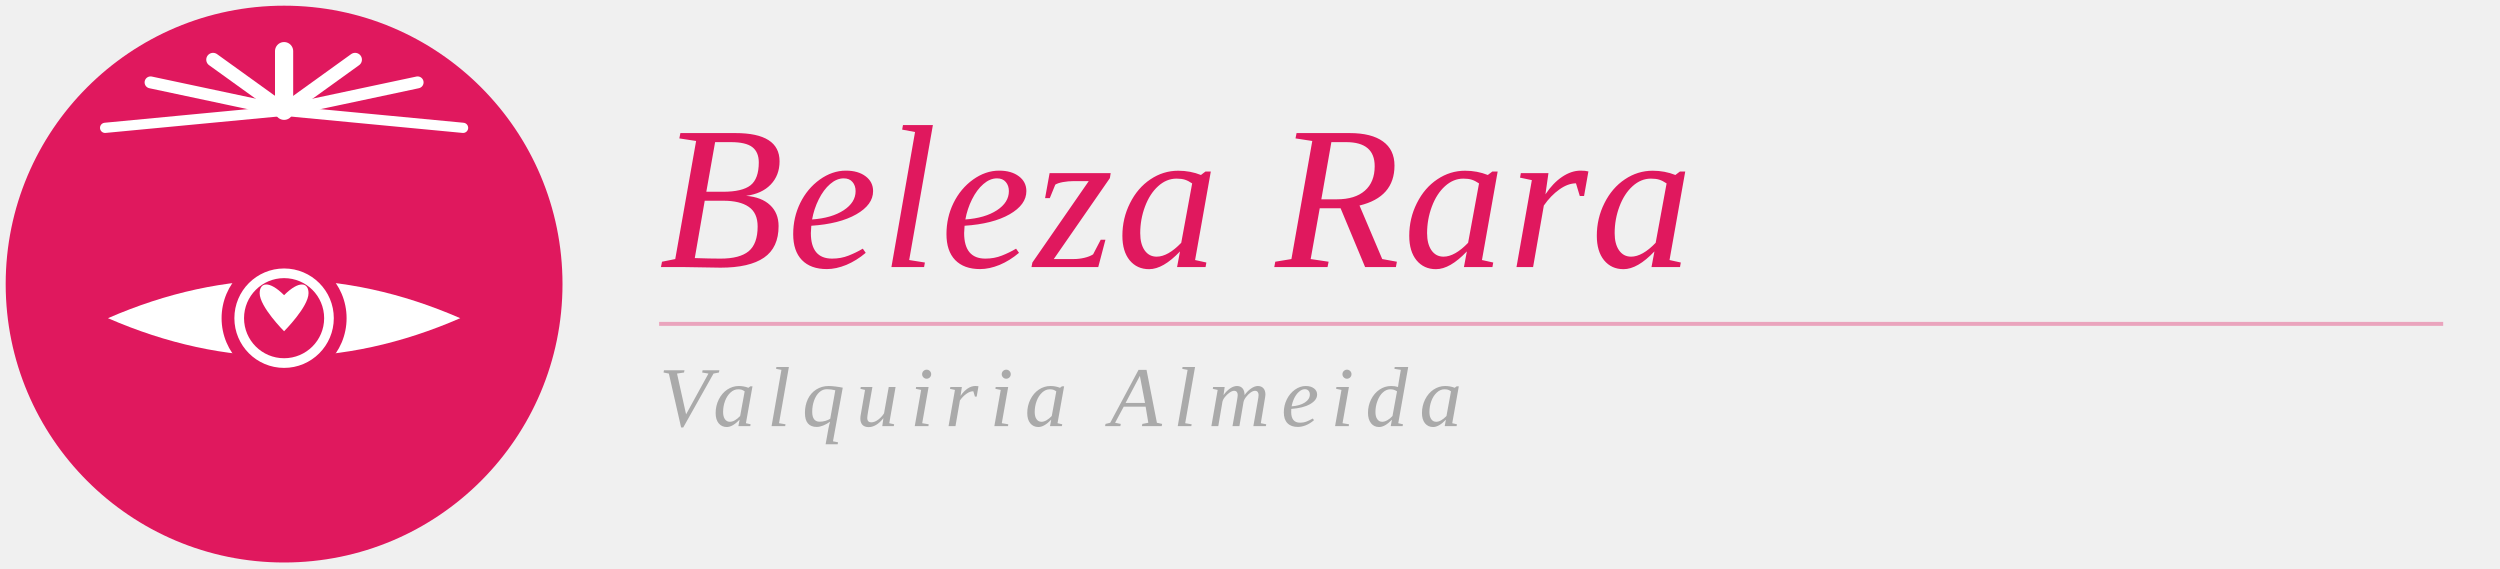
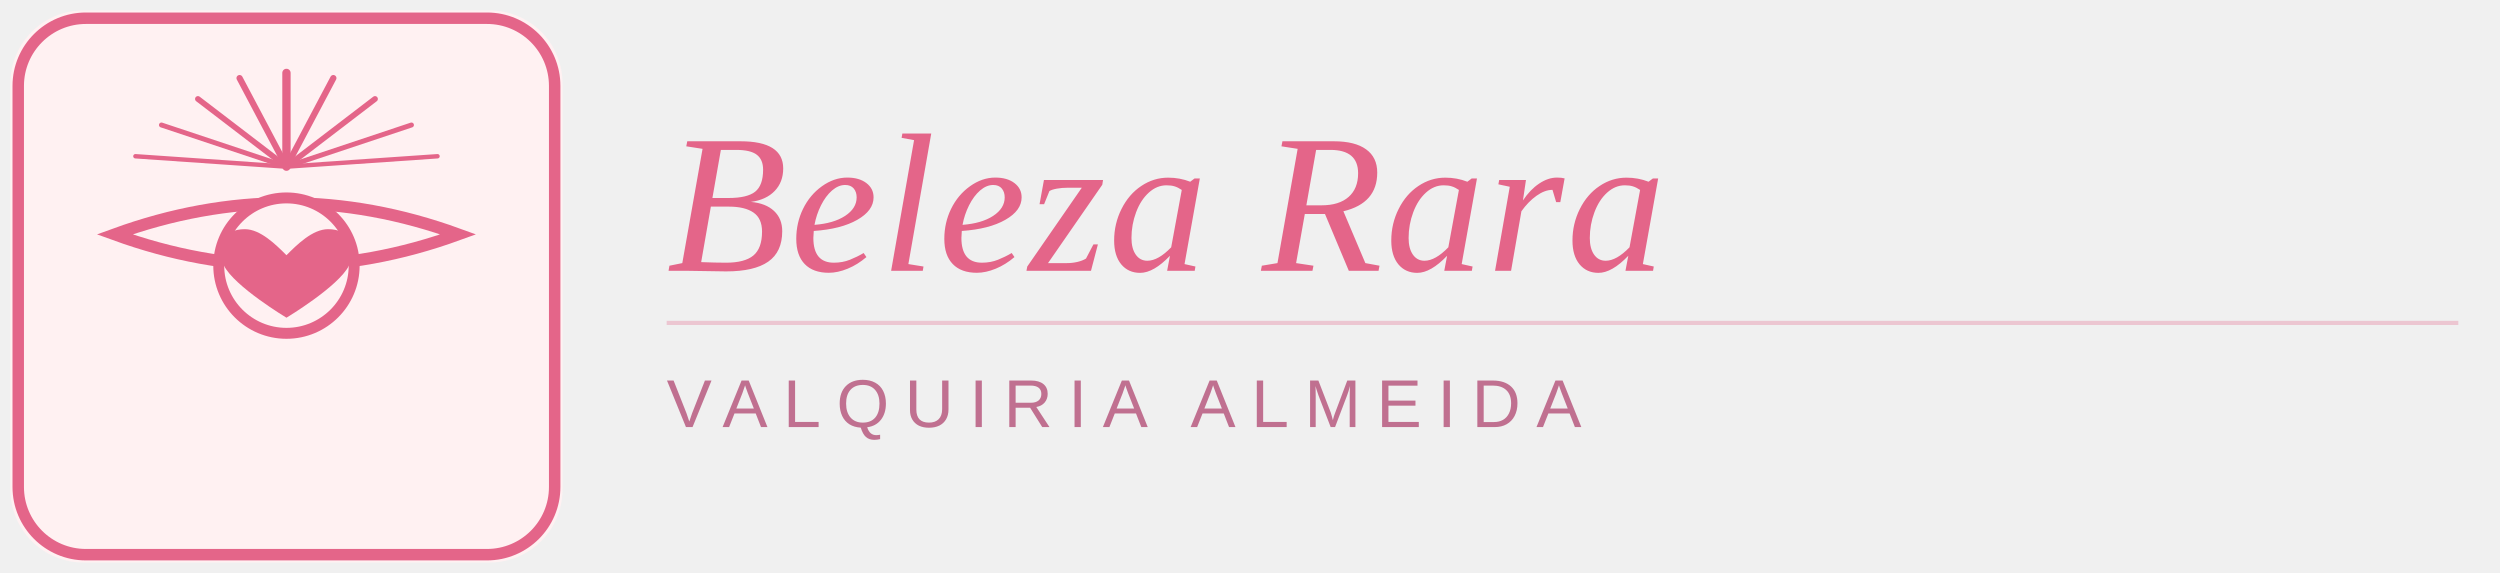
- <svg xmlns="http://www.w3.org/2000/svg" viewBox="0 0 440 100">
-   <circle cx="50" cy="50" r="49" fill="#e0185e" />
-   <line x1="50" y1="19.5" x2="50" y2="9" stroke="white" stroke-width="3.2" stroke-linecap="round" />
-   <line x1="50" y1="19.5" x2="62.5" y2="10.5" stroke="white" stroke-width="2.4" stroke-linecap="round" />
-   <line x1="50" y1="19.5" x2="37.5" y2="10.5" stroke="white" stroke-width="2.4" stroke-linecap="round" />
-   <line x1="50" y1="19.5" x2="73.5" y2="14.5" stroke="white" stroke-width="2.1" stroke-linecap="round" />
-   <line x1="50" y1="19.5" x2="26.5" y2="14.5" stroke="white" stroke-width="2.1" stroke-linecap="round" />
-   <line x1="50" y1="19.5" x2="81.5" y2="22.5" stroke="white" stroke-width="1.8" stroke-linecap="round" />
-   <line x1="50" y1="19.5" x2="18.5" y2="22.5" stroke="white" stroke-width="1.8" stroke-linecap="round" />
-   <path d="M19,56 Q50,42.5 81,56 Q50,69.5 19,56Z" fill="white" />
-   <circle cx="50" cy="56" r="11" fill="#e0185e" />
-   <circle cx="50" cy="56" r="7.9" fill="none" stroke="white" stroke-width="1.7" />
-   <path d="M50,58.3 C50,58.3 45.7,54 45.7,51.6 C45.7,49.7 47.35,49.3 50,51.95 C52.65,49.3 54.3,49.7 54.3,51.6 C54.3,54 50,58.3 50,58.3Z" fill="white" />
-   <text x="116" y="47" font-family="Georgia,'Times New Roman',serif" font-size="36" font-style="italic" fill="#e0185e" letter-spacing="0.5">Beleza Rara</text>
-   <line x1="116" y1="57" x2="430" y2="57" stroke="#e0185e" stroke-width="0.7" opacity="0.35" />
-   <text x="116" y="75" font-family="Georgia,'Times New Roman',serif" font-size="15" font-style="italic" fill="#aaa" letter-spacing="2">Valquiria Almeida</text>
+ <svg xmlns="http://www.w3.org/2000/svg" viewBox="0 0 480 110">
+   <rect x="2" y="2" width="106" height="106" rx="14" ry="14" fill="#FFF1F2" />
+   <rect x="3.5" y="3.5" width="103" height="103" rx="13" fill="none" stroke="#E46589" stroke-width="2.2" />
+   <g stroke="#E46589" stroke-linecap="round">
+     <line x1="55" y1="32" x2="55" y2="14" stroke-width="1.6" />
+     <line x1="55" y1="32" x2="64" y2="15" stroke-width="1.2" />
+     <line x1="55" y1="32" x2="46" y2="15" stroke-width="1.2" />
+     <line x1="55" y1="32" x2="72" y2="19" stroke-width="1.1" />
+     <line x1="55" y1="32" x2="38" y2="19" stroke-width="1.1" />
+     <line x1="55" y1="32" x2="79" y2="24" stroke-width="0.95" />
+     <line x1="55" y1="32" x2="31" y2="24" stroke-width="0.95" />
+     <line x1="55" y1="32" x2="84" y2="30" stroke-width="0.85" />
+     <line x1="55" y1="32" x2="26" y2="30" stroke-width="0.85" />
+   </g>
+   <path d="M22,45 Q55,33 88,45 Q55,57 22,45Z" fill="#FFF1F2" stroke="#E46589" stroke-width="2.3" />
+   <circle cx="55" cy="51" r="13" fill="#FFF1F2" stroke="#E46589" stroke-width="2.1" />
+   <path d="M55,61 C55,61 45,55 43,51 C41,47 43,44 47,44 C50,44 53,47 55,49 C57,47 60,44 63,44 C67,44 69,47 67,51 C65,55 55,61 55,61Z" fill="#E46589" />
+   <text x="128" y="52" font-family="Georgia,'Times New Roman',serif" font-size="38" font-style="italic" fill="#E46589" letter-spacing="0.5">Beleza Rara</text>
+   <line x1="128" y1="62" x2="472" y2="62" stroke="#E46589" stroke-width="0.8" opacity="0.3" />
+   <text x="128" y="82" font-family="Arial,Helvetica,sans-serif" font-size="13" fill="#C07090" letter-spacing="3">VALQUIRIA ALMEIDA</text>
</svg>
